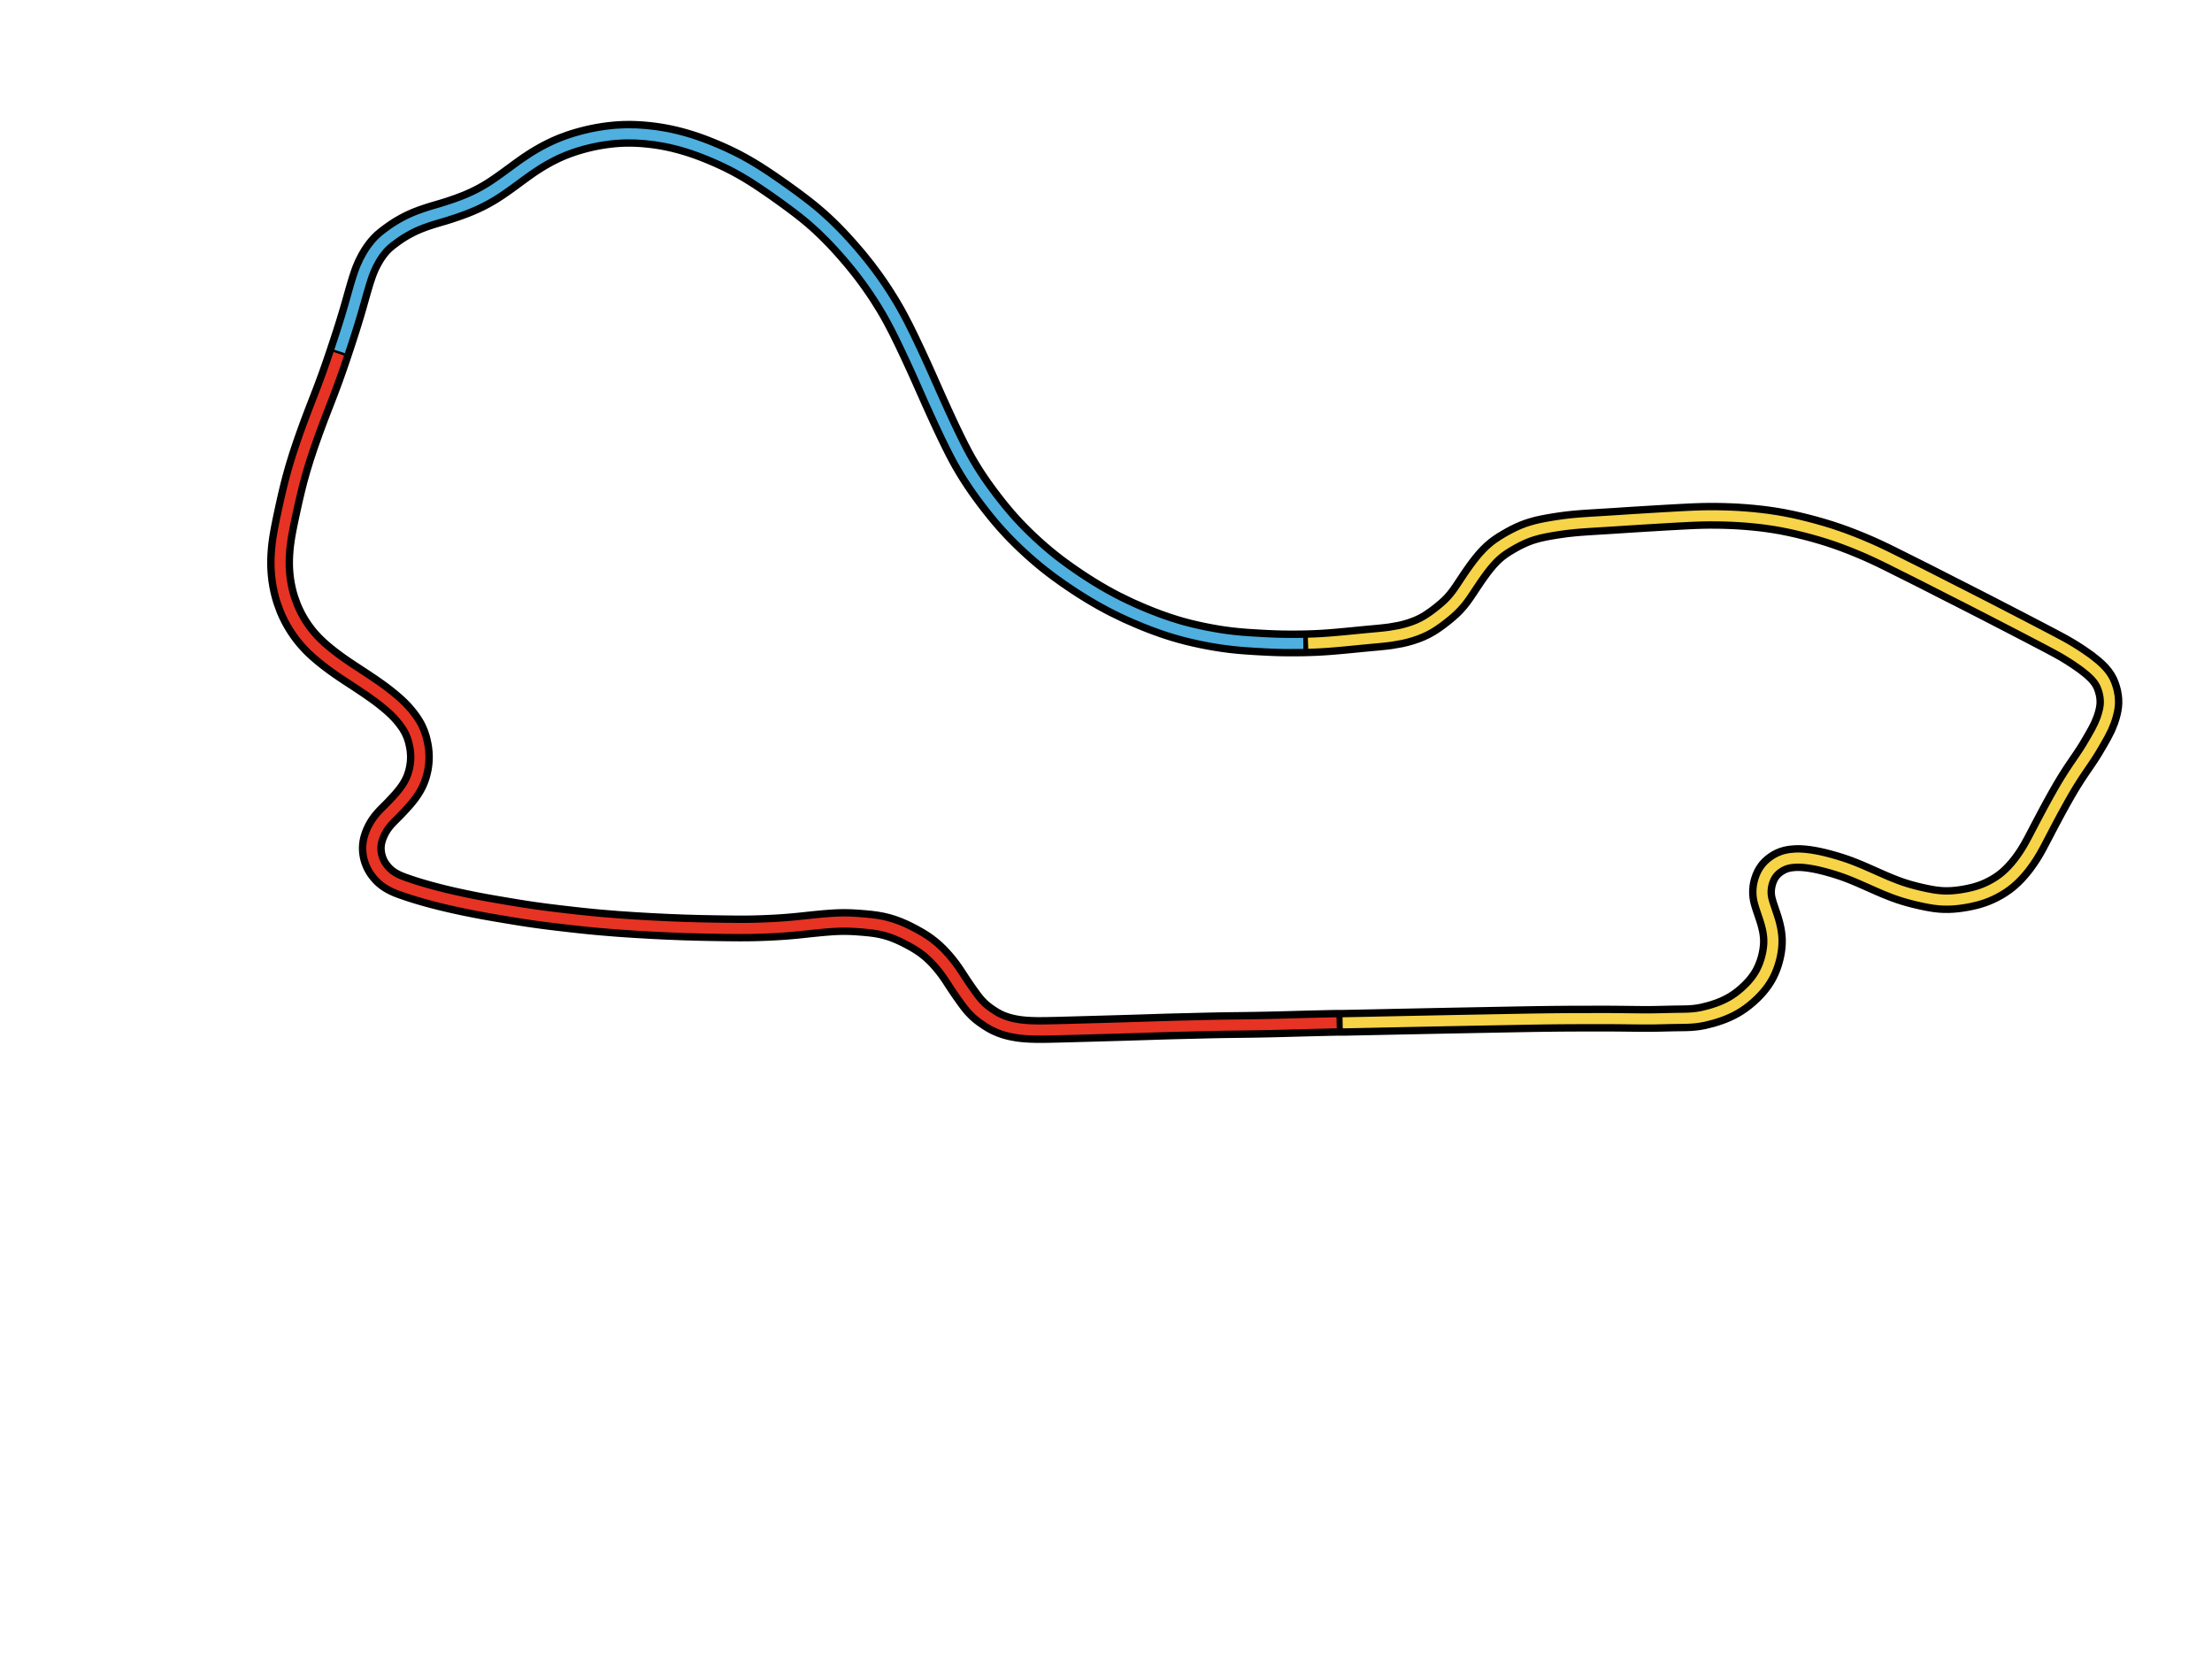
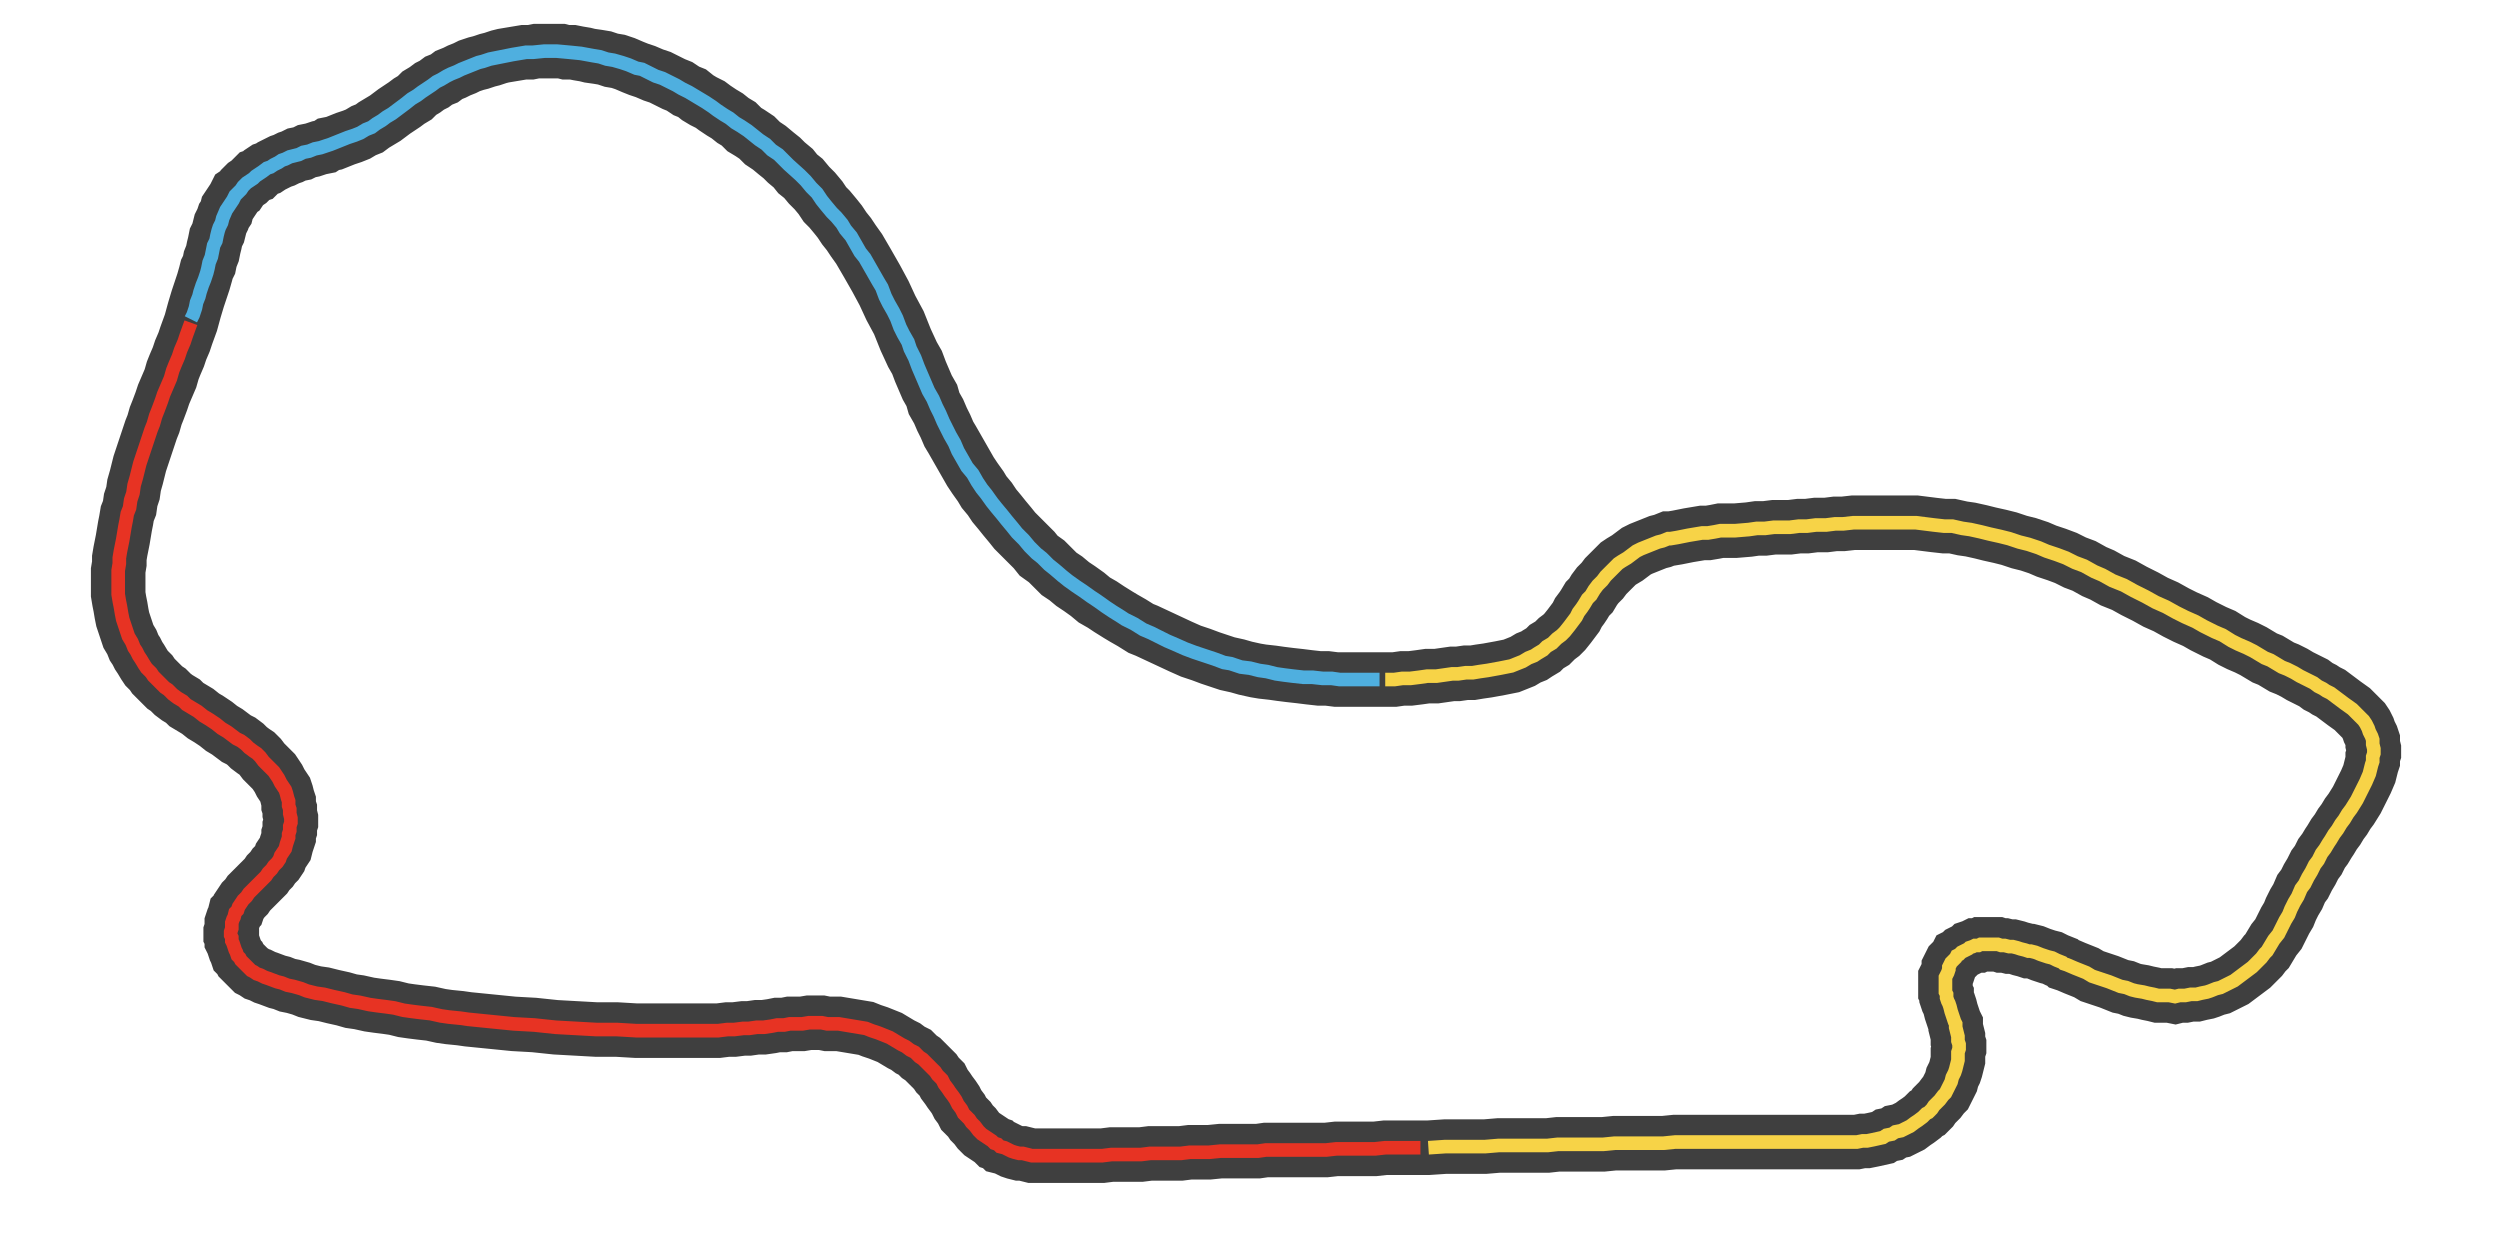
- <svg xmlns="http://www.w3.org/2000/svg" class="track" preserveAspectRatio="xMinYMid meet" viewBox="-1200 -700 2400 1800">
-   <path fill="none" stroke="#000" stroke-width="28" d="m250.2 409.66-8.53.18-7.48.17-8.58.21-6.99.18-8.63.22-7.02.19-8.68.24-8.71.23-9.28.22-9.31.18-8.78.15-9.36.13-8.83.11-9.41.12-6.66.11-9.46.19-7.25.17-8.95.23-7.86.2-9.03.21-7.38.18-9.72.27-7.48.23-9.84.32-7.6.24-9.94.31-7.66.24-10.05.29-7.65.22-9.85.28-7.4.21-8.97.25-7.69.21-8.92.25-7.9.21-8.33.21-8.65.18-6.71.07-5.3-.02-6.49-.19-4.48-.26-5.21-.48-3.85-.51-4.4-.77-3.2-.68-3.96-1.03-2.86-.88-3.54-1.27-2.6-1.07-3.29-1.56-2.61-1.41-2.91-1.76-2.19-1.41-3.1-2.13-2.38-1.72-2.87-2.27-2.97-2.64-3.83-3.94-2.67-3.17-2.43-3.15-2.56-3.5-1.52-2.12-2.47-3.49-2.5-3.61-2.69-3.98-2.05-3.13-2.56-3.95-2.31-3.51-2.76-4.03-2.55-3.49-3.09-3.94-2.63-3.16-3.62-4.06-2.91-3.02-3.99-3.79-3.18-2.76-4.36-3.4-3.47-2.44-4.71-2.98-3.72-2.16-4.69-2.56-5.12-2.63-4.97-2.34-5.43-2.28-5.25-1.91-5.72-1.72-5.48-1.3-5.88-1.05-5.93-.77-5.96-.58-4.58-.38-5.65-.4-5.68-.29-6.03-.12-4.64.04-5.74.22-4.71.29-6.27.49-4.9.43-6.54.65-5.11.53-6.85.74-5.36.56-7.15.68-5.58.47-7.45.53-6.29.37-7.84.38-6.17.24-8.27.24-6.48.1-8.13.03-6.75-.04-8.44-.09-5.35-.07-5.42-.08-16.59-.3-17.11-.48-18.18-.7-18.07-.88-17.89-1.03-18.9-1.27-18.76-1.54-9.75-.91-10.16-1.04-9.96-1.09-9.77-1.12-7.36-.87-9.45-1.15-7.11-.92-9.13-1.26-8.44-1.25-8.79-1.39-7.12-1.17-8.01-1.34-6.97-1.18-7.98-1.38-6.54-1.17-8.57-1.61-7.13-1.42-7.68-1.59-8.61-1.87-8.41-1.94-6.22-1.51-8.23-2.11-5.6-1.51-6.35-1.8-4.95-1.47-4.94-1.54-4.5-1.47-7.77-2.68-3.46-1.33-3.62-1.59-2.97-1.51-2.93-1.71-2.05-1.37-2.31-1.76-1.69-1.47-1.88-1.84-1.41-1.54-1.63-1.97-1.56-2.09-1.53-2.37-1.3-2.35-1.16-2.47-.99-2.58-.86-2.84-.52-2.23-.47-2.82-.24-2.33-.09-3.08.12-2.52.36-2.86.49-2.48.79-2.86.86-2.57 1.3-3.21 1.19-2.53 1.71-3.16 1.61-2.59 2.25-3.17 2.55-3.12 2.82-3.07 2.44-2.47 3.11-3.09 2.74-2.79 3.3-3.48 2.47-2.66 2.91-3.22 2.21-2.57 2.51-3.11 2.41-3.24 2.02-3 1.8-2.97 1.7-3.18 1.49-3.25 1.28-3.33 1.05-3.25.73-2.72.76-3.46.5-2.89.44-3.64.23-3.47.03-3.96-.2-3.75-.41-3.78-.49-3.08-.83-4.02-.84-3.3-1.24-3.95-1.02-2.71-1.65-3.72-1.43-2.73-2.2-3.64-1.89-2.77-2.34-3.13-2.7-3.33-2.9-3.3-2.94-3.08-3.36-3.23-3.35-2.99-2.84-2.41-3.87-3.16-3.08-2.42-3.94-2.98-3.61-2.62-4.32-3.04-4.52-3.1-4.72-3.17-5.23-3.46-5.44-3.56-5.21-3.41-5.37-3.58-4.87-3.34-4.68-3.34-3.39-2.5-4.62-3.54-3.64-2.9-4.24-3.54-3.09-2.73-3.85-3.61-2.82-2.83-3.31-3.56-2.57-2.95-3.17-3.96-2.3-3.11-2.84-4.15-2.07-3.26-2.57-4.41-1.74-3.23-2.33-4.76-2.17-4.96-3.35-9.21-1.52-5.15-1.31-5.27-1.23-6.06-.86-5.49-.64-5.58-.42-6-.14-4.62.04-5.73.19-4.66.44-6.11.52-5.05.79-5.76.75-4.69 1.04-5.8 1-5.14 1.29-6.29 1.03-4.86 1.38-6.41 1.17-5.32 1.48-6.53 1.55-6.57 1.61-6.62 1.71-6.67 3.3-11.83 3.78-12.35 4-12.09 1.98-5.72 1.76-4.97 2.57-7.17 2.06-5.59 2.78-7.43 2.2-5.77 2.94-7.61 2.41-6.21 2.84-7.37 1.93-5.09 2.47-6.64 2.37-6.49 2.39-6.72 2.15-6.18 3.79-11.17 3.55-10.67 3.22-9.85 3.05-9.6 1.63-5.26 2.38-7.89.97-3.27 1.22-4.22 1.55-5.4 1.4-4.96 1.19-4.23 1.35-4.71 1.34-4.57 1.4-4.61 1-3.1 1.42-4.21 1.48-4 1.5-3.61 1.29-2.84 1.84-3.66 1.51-2.77 2.01-3.4 2.03-3.13 2.49-3.45 2.17-2.71 2.62-2.92 2.74-2.68 2.99-2.55 2.5-1.96 2.89-2.15 2.55-1.85 3.16-2.19 3.27-2.11 2.81-1.7 3.35-1.9 3.72-1.98 3.44-1.69 3.09-1.41 3.95-1.64 3.3-1.27 4.18-1.5 4.57-1.53 4.39-1.37 4.5-1.34 6.02-1.76 4.95-1.52 3.82-1.24 5.04-1.72 4.81-1.71 5.16-1.95 5.2-2.12 5.23-2.32 4.89-2.36 5.09-2.65 4.63-2.61 4.76-2.88 4.61-3 4.24-2.9 4.23-2.97 8.26-5.98 4.62-3.4 4.42-3.25 4.8-3.46 4.86-3.38 4.02-2.67 4.02-2.55 3.77-2.28 4.66-2.68 4.13-2.22 5.11-2.58 3.99-1.87 5.32-2.3 4.15-1.64 5.53-1.99 4.3-1.41 5.36-1.61 4.75-1.3 5.83-1.44 4.15-.91 5.58-1.09 5.62-.93 6.01-.83 6.04-.64 5.72-.42 4.65-.21 6.1-.08 4.67.08 6.11.28 4.31.3 6.11.58 4.67.55 5.75.81 4.72.79 6.25 1.22 5.95 1.34 6.01 1.52 6.42 1.81 6.46 2 6.46 2.21 5.34 1.96 5.73 2.23 6.86 2.83 6.08 2.65 6.04 2.76 5.96 2.87 4.76 2.42 6.12 3.29 4.96 2.81 5.24 3.09 4.84 2.98 5.85 3.75 4.46 2.95 5.85 3.96 4.48 3.09 5.52 3.87 4.5 3.19 5.88 4.25 4.85 3.56 5.54 4.14 5.53 4.23 5.83 4.63 5.42 4.5 5.35 4.65 4.28 3.9 5.51 5.24 4.16 4.12 4.73 4.85 4.99 5.29 4.91 5.41 5.16 5.87 4.79 5.62 3.85 4.64 4.66 5.81 4 5.17 4.49 6 3.3 4.58 4.59 6.6 4.49 6.73 7.43 11.86 4.16 7.11 3.59 6.43 6.87 13.15 6.58 13.47 6.24 13.2 6.57 14.26 6.03 13.44 3.26 7.35 3.38 7.62 3.3 7.41 3.06 6.77 3.19 7.01 2.98 6.5 3.2 6.9 3.27 6.91 3.15 6.53 3.23 6.57 2.89 5.77 3.65 7.01 3.84 6.96 4.05 6.9 3.98 6.45 4.16 6.39 4.6 6.74 3.64 5.11 4.61 6.25 4.13 5.44 4.83 6.17 4.34 5.36 5.09 6.07 3.92 4.48 5.72 6.26 4.86 5.06 6.05 6.03 4.74 4.55 6.33 5.85 5.33 4.74 6.22 5.31 5.56 4.55 6.5 5.08 5.83 4.35 6.79 4.87 6.04 4.19 7.02 4.72 5.78 3.75 8.13 5.08 4.59 2.76 7.9 4.57 7.57 4.15 5.28 2.76L24-37.53l15.07 6.59 8.69 3.51 8.8 3.33 8.9 3.12 8.45 2.71 6.35 1.86 8.44 2.26 7.36 1.77 8.89 1.93 6.25 1.23 8.8 1.56 6.69 1.04 8.2 1.1 8.65.92 8.59.7 8.52.56 7.46.43 8.38.43 7.83.31 6.32.16 7.71.1h6.7l7.59-.08 6.59-.15 7.94-.28 6.48-.33 7.8-.51 7.73-.63 7.21-.65 7.53-.71 7.33-.72 6.7-.65 5.28-.5 6.64-.61 6.47-.61 6.01-.61 6.29-.78 10.95-1.92 5.31-1.26 5.2-1.49 5.38-1.82 4.92-1.96 5.05-2.39 4.27-2.38 3.58-2.25 4.54-3.15 3.42-2.53 4.39-3.45 4.07-3.37 4.16-3.76 3.03-3.03 3.73-4.18 3.26-4.15 3.07-4.31 2.43-3.58 2.79-4.21 2.05-3.1 3.06-4.56 2.57-3.74 3.48-4.9 2.78-3.73 3.57-4.53 3.01-3.57 3.85-4.15 3.23-3.15 4.12-3.52 3.44-2.58 4.32-2.88 4.39-2.67 4.44-2.53 3.93-2.11 4.85-2.38 4.64-2.01 4.71-1.78 3.9-1.27 5.17-1.44 2.78-.67 5.04-1.08 5.16-.97 5.63-.95 5.75-.88 5.87-.82 4.58-.55 6.11-.63 5.86-.5 6.36-.46 6.51-.42 12-.73 6.71-.41 6.94-.44 7.62-.5 7.41-.48 6.67-.42 8.32-.51 6.52-.4 8.71-.52 8.38-.49 8.55-.48 7.02-.39 9.21-.48 7-.32 9.1-.29 6.9-.1 8.97.03 6.81.13 8.86.3 6.79.35 8.41.58 7.43.65 9.12.96 7.04.89 9.23 1.4 7.1 1.25 9.33 1.89 7.17 1.61 9.4 2.31 7.79 2.06 8.92 2.55 7.83 2.4 8.94 2.98 7.25 2.6 8.93 3.41 7.8 3.15 8.91 3.78 7.22 3.23 9.44 4.44 7.2 3.53 8.88 4.44 9.52 4.77 9.58 4.79 9.64 4.84 9.1 4.62 9.14 4.68 9.18 4.67 7.47 3.79 9.17 4.66 7.36 3.75 9.37 4.8 6.84 3.51 8.4 4.32 5.94 3.07 6.69 3.46 6.02 3.11 5.61 2.91 4.51 2.34 5.16 2.68 4.79 2.49 5.44 2.84 5.36 2.8 5.48 2.87 4.85 2.55 8.55 4.55 3.5 1.91 4.56 2.57 3.74 2.21 2.42 1.48 4.23 2.67 4.5 2.95 8 5.6 6.99 5.55 3.6 3.25 2.92 2.95 2.98 3.52 2.23 3.2 1.93 3.5 1.32 3.06 1.43 4.27.82 3.12.76 4.12.35 3.42.07 3.95-.24 3.37-.58 3.76-.73 3.29-1.1 4.05-1.37 4.14-2.85 6.99-3.86 7.61-4.44 7.83-4.78 8.12-2.56 4.12-3.06 4.71-3.2 4.75-3.29 4.81-2.54 3.75-3.53 5.28-1.95 3-3.1 4.91-2.51 4.11-3.28 5.54-2.51 4.34-3.48 6.17-2.53 4.56-3.14 5.74-2.57 4.77-3.4 6.38-2.8 5.3-3.12 5.96-2.47 4.74-2.98 5.68-2.94 5.53-3.15 5.65-3.27 5.38-3.19 4.8-3.49 4.85-2.1 2.71-2.79 3.39-3.73 4.17-3.62 3.64-3.97 3.58-4.13 3.25-4.26 2.93-3.6 2.21-4.44 2.42-3.72 1.82-4.33 1.86-3.57 1.34-5.04 1.6-3.71.99-4.94 1.12-4.16.81-4.85.79-4.31.56-5 .45-4.43.19-5.1-.03-4.49-.27-5.14-.58-4.17-.66-5.13-.98-4.17-.88-5.48-1.26-4.51-1.12-5.15-1.4-4.18-1.23-5.13-1.66-5.43-1.94-9.21-3.66-5.37-2.29-5.31-2.33-4.86-2.17-5.34-2.37-6.57-2.87-2.76-1.17-1.91-.8-4.54-1.85-3.91-1.52-4.36-1.6-6.26-2.1-4.2-1.3-3.94-1.14-2.46-.69-3.17-.86-4.09-1.03-3.07-.72-3.95-.83-2.94-.55-3.69-.6-2.72-.38-3.21-.36-2.69-.22-2.94-.14-2.28-.01-2.67.09-4.29.4-2.59.41-2.37.52-2.44.71-2.34.89-1.61.73-2.23 1.17-1.67 1.02-2.14 1.45-1.7 1.33-1.84 1.65-1.4 1.44-1.11 1.28-.86 1.08-1.47 2.16-1.08 1.86-1.13 2.36-.71 1.72-.88 2.51-.57 1.98-.6 2.66-.34 2.09-.28 2.8-.08 2.19.08 2.91.22 2.23.5 2.91.53 2.24.84 2.97.74 2.36 1.08 3.24 1.22 3.6 1.12 3.35 1.01 3.05.7 2.25.82 2.78.81 3.1.87 3.91.6 3.46.5 4.16.2 3.37-.01 3.78-.19 3.23-.39 3.63-.48 3.16-.76 3.82-.94 3.81-1.06 3.58-1.32 3.78-1.51 3.74-1.73 3.67-1.59 2.96-2.01 3.3-1.79 2.62-2.51 3.32-2.22 2.64-2.85 3.13-2.3 2.33-3.15 2.95-1.73 1.53-3.39 2.83-3.37 2.57-3.54 2.44-3.94 2.43-4.12 2.23-4.03 1.92-4.18 1.77-3.79 1.41-4.46 1.49-3.7 1.13-8.72 2.19-4.97.9-3.81.5-4.72.41-4.18.19-5.14.09-4 .05-5.32.08-4.46.1-5.18.13-4.62.11-5.68.11-5.45.07-10.13-.02-10.52-.11-11.47-.13-12.24-.1h-13.58l-14.53.03-13.87.03-13.97.11-9.08.1-7.08.09-9.47.14-7.38.12-9.84.18-7.67.15-10.22.19-7.94.15-10.56.2-8.84.16-10.31.2-9.29.18-10.95.21-9.13.18-11.55.23-9.65.2-12.19.25-9.37.19-12.79.27-8.98.19-14.18.3-11.09.23-15.67.3z" />
-   <path fill="none" stroke="#e73323" stroke-width="12" d="m250.204 409.66-8.534.176-7.481.173-8.581.21-6.991.176-8.622.227-7.028.191-8.676.24-8.707.23-9.28.216-9.31.186-8.785.145-9.36.129-8.832.11-9.408.126-6.658.105-9.46.19-7.254.173-8.95.228-7.858.195-9.028.215-7.384.183-9.718.269-7.482.228-9.836.317-7.6.245-9.936.312-7.66.232-10.053.295-7.655.217-9.847.281-7.404.21-8.97.25-7.682.213-8.924.243-7.9.212-8.325.21-8.657.178-6.71.071-5.302-.02-6.487-.185-4.476-.263-5.218-.48-3.845-.51-4.4-.764-3.195-.686-3.96-1.025-2.863-.88-3.54-1.272-2.6-1.075-3.288-1.556-2.612-1.415-2.917-1.753-2.183-1.41-3.107-2.128-2.376-1.723-2.872-2.275-2.966-2.637-3.826-3.936-2.675-3.17-2.433-3.154-2.557-3.497-1.518-2.123-2.468-3.492-2.508-3.613-2.681-3.979-2.056-3.128-2.557-3.944-2.308-3.512-2.76-4.03-2.553-3.493-3.089-3.942-2.637-3.161-3.619-4.059-2.907-3.016-3.984-3.787-3.189-2.76-4.356-3.409-3.474-2.438-4.708-2.98-3.714-2.158-4.694-2.557-5.125-2.629-4.962-2.344-5.43-2.28-5.257-1.904-5.715-1.723-5.476-1.307-5.883-1.048-5.931-.765-5.962-.579-4.576-.382-5.651-.403-5.687-.286-6.026-.125-4.637.044-5.744.222-4.706.289-6.267.485-4.902.437-6.544.642-5.112.538-6.845.736-5.358.559-7.153.682-5.579.466-7.45.529-6.29.374-7.845.382-6.167.243-8.268.237-6.478.102-8.138.027-6.742-.04-8.442-.093-5.356-.07-5.415-.075-16.594-.306-17.102-.481-18.187-.7-18.07-.878-17.891-1.026-18.899-1.276-18.76-1.536-9.744-.914-10.161-1.039-9.962-1.09-9.774-1.12-7.354-.868-9.453-1.152-7.11-.913-9.131-1.26-8.437-1.254-8.797-1.389-7.11-1.167-8.017-1.345-6.97-1.181-7.976-1.38-6.54-1.17-8.571-1.608-7.134-1.415-7.682-1.594-8.6-1.867-8.413-1.94-6.22-1.515-8.237-2.11-5.597-1.51-6.35-1.796-4.943-1.472-4.94-1.542-4.509-1.47-7.765-2.682-3.458-1.327-3.619-1.588-2.978-1.516-2.924-1.705-2.05-1.369-2.31-1.762-1.695-1.47-1.88-1.841-1.406-1.538-1.635-1.973-1.552-2.091-1.532-2.367-1.304-2.35-1.153-2.47-.996-2.576-.858-2.84-.52-2.238-.47-2.82-.236-2.33-.092-3.075.12-2.52.354-2.857.497-2.485.781-2.862.869-2.564 1.3-3.215 1.186-2.529 1.71-3.163 1.607-2.586 2.251-3.169 2.549-3.123 2.819-3.066 2.442-2.474 3.11-3.088 2.744-2.79 3.302-3.482 2.468-2.66 2.909-3.221 2.21-2.567 2.51-3.108 2.41-3.243 2.022-3.002 1.796-2.971 1.7-3.178 1.494-3.25 1.28-3.332 1.042-3.243.736-2.723.762-3.455.496-2.89.443-3.642.23-3.47.029-3.962-.199-3.754-.415-3.777-.489-3.076-.83-4.024-.841-3.298-1.236-3.948-1.018-2.716-1.65-3.715-1.43-2.733-2.207-3.64-1.89-2.766-2.337-3.138-2.694-3.329-2.902-3.3-2.945-3.081-3.354-3.224-3.351-2.99-2.846-2.412-3.869-3.158-3.074-2.418-3.946-2.982-3.612-2.627-4.318-3.033-4.519-3.097-4.716-3.172-5.232-3.462-5.444-3.565-5.202-3.406-5.376-3.58-4.87-3.341-4.681-3.337-3.385-2.5-4.62-3.537-3.646-2.909-4.235-3.54-3.088-2.723-3.853-3.614-2.818-2.827-3.313-3.558-2.566-2.958-3.176-3.96-2.3-3.101-2.842-4.156-2.061-3.263-2.574-4.41-1.739-3.23-2.335-4.753-2.165-4.96-3.357-9.218-1.516-5.142-1.313-5.27-1.23-6.063-.86-5.492-.635-5.576-.42-6-.14-4.626.04-5.721.188-4.662.438-6.113.526-5.045.783-5.764.75-4.687 1.04-5.807 1.002-5.137 1.29-6.29 1.027-4.858 1.385-6.409 1.174-5.326 1.48-6.522 1.547-6.574 1.61-6.625 1.71-6.663 3.298-11.837 3.778-12.348 4.007-12.093 1.978-5.72 1.754-4.97 2.579-7.17 2.051-5.584 2.786-7.426 2.2-5.77 2.937-7.611 2.41-6.214 2.84-7.37 1.93-5.094 2.473-6.636 2.365-6.487 2.398-6.727 2.15-6.172 3.786-11.178" />
-   <path fill="none" stroke="#4fafdf" stroke-width="12" d="m-831.552-318.718 1.54-4.632 1.842-5.573 1.562-4.763 1.726-5.344 1.262-3.97 1.755-5.6 1.619-5.265 1.971-6.565.96-3.275 1.58-5.479 1.431-5.03 1.47-5.21 1.185-4.183 1.262-4.375 1.415-4.754 1.32-4.248 1.078-3.296 1.182-3.403 1.692-4.416 2.978-6.592 3.348-6.197 2.069-3.379 2.24-3.312 4.62-5.836 2.848-3.01 2.773-2.555 2.476-2.038 3.046-2.342 2.172-1.602 3.3-2.36 3.009-2.032 3.526-2.214 2.861-1.676 3.195-1.768 3.788-1.961 3.734-1.776 3.148-1.37 3.75-1.502 3.343-1.249 4.223-1.479 4.607-1.503 4.432-1.355 4.815-1.41 4.9-1.442 9.971-3.198 4.765-1.654 5.128-1.86 4.877-1.893 5.524-2.326 4.913-2.252 5.169-2.57 4.724-2.542 4.855-2.818 4.695-2.933 4.291-2.855 4.232-2.927 4.493-3.192 3.46-2.5 4.84-3.545 4.656-3.425 4.462-3.258 4.831-3.441 8.891-5.928 3.75-2.327 3.772-2.237 4.98-2.784 4.162-2.178 4.854-2.37 4.33-1.964 5.055-2.103 4.507-1.709 5.242-1.813 4.32-1.37 5.726-1.654 4.775-1.247 5.511-1.29 4.514-.941 5.246-.963 5.633-.88 6.381-.801 5.698-.532 10.38-.503 11.136.147 10.423.706 10.413 1.19 10.874 1.797 5.914 1.227 6.347 1.501 6.025 1.594 6.44 1.888 6.46 2.09 6.477 2.287 4.958 1.872 6.105 2.438 6.476 2.726 6.07 2.688 6.013 2.8 5.918 2.916 5.093 2.653 6.077 3.346 4.571 2.64 5.557 3.346 4.826 3.028 5.5 3.577 4.466 2.987 5.848 3.99 4.845 3.361 5.168 3.642 4.845 3.465 5.888 4.283 4.85 3.59 5.192 3.913 5.858 4.543 5.465 4.409 5.395 4.556 9.892 8.963 9.29 9.147 4.711 4.893 5.269 5.678 4.883 5.457 4.833 5.566 3.877 4.588 5.003 6.102 3.765 4.748 4.55 5.94 3.622 4.904 4.372 6.14 4.548 6.655 4.19 6.39 3.587 5.698 4.002 6.644 3.888 6.772 3.774 6.901 2.986 5.697 3.805 7.546 2.853 5.83 3.475 7.236 2.8 5.912 3.632 7.777 2.968 6.438 3.365 7.392 2.706 6.025 3.293 7.404 3.434 7.747 3.346 7.536 3.088 6.894 3.034 6.699 3.177 6.96 3.178 6.9 3.226 6.906 3.102 6.511 3.178 6.539 2.847 5.753 3.556 7.015 3.724 6.993 3.928 6.937 4.126 6.879 4.06 6.426 4.23 6.373 4.397 6.318 3.687 5.097 4.95 6.623 3.875 5.035 5.19 6.541 4.07 4.957 5.15 6.027 4.306 4.83 5.797 6.202 4.915 5.016 6.123 5.994 4.79 4.512 6.396 5.809 5.016 4.39 6.646 5.574 5.21 4.18 6.985 5.346 5.46 4.001 7.29 5.155 5.628 3.848 7.502 4.965 5.825 3.72 7.73 4.75 3.226 1.914 7.93 4.538 8.07 4.374 6.755 3.467 6.359 3.105 7.93 3.674 7.023 3.092 8.627 3.607 8.733 3.438 8.32 3.064 8.933 3.035 8.457 2.612 6.345 1.79 8.96 2.291 7.342 1.688 8.35 1.734 6.75 1.27 8.266 1.39 6.68.98 8.687 1.066 8.119.782 8.566.643 8.493.526 7.928.443 7.867.373 6.349.223 7.755.17 6.25.056 8.114-.027 6.156-.089" />
-   <path fill="none" stroke="#f7d347" stroke-width="12" d="m219.23-2.137 7.937-.281 6.484-.328 7.801-.518 7.73-.627 7.21-.646 7.53-.712 7.324-.718 6.7-.654 5.283-.501 6.644-.613 6.468-.603 6.011-.615 6.29-.779 10.947-1.913 5.31-1.27 5.197-1.48 5.382-1.82 4.923-1.966 5.048-2.388 4.273-2.379 3.576-2.25 4.546-3.147 3.414-2.533 4.396-3.45 4.065-3.37 4.163-3.758 3.029-3.03 3.733-4.18 3.26-4.152 3.07-4.312 2.426-3.584 2.785-4.201 2.06-3.108 3.057-4.56 2.565-3.735 3.488-4.898 2.78-3.733 3.562-4.532 3.01-3.564 3.849-4.158 3.238-3.143 4.119-3.527 3.44-2.574 4.318-2.882 4.39-2.671 4.439-2.527 3.93-2.108 4.846-2.382 4.641-2.017 4.718-1.776 3.89-1.27 5.177-1.443 2.783-.671 5.033-1.075 5.165-.968 5.622-.95 5.751-.887 5.87-.815 4.585-.555 6.11-.625 5.863-.5 6.354-.46 6.517-.42 11.991-.733 6.714-.41 6.94-.44 7.618-.495 7.41-.479 6.673-.423 8.32-.514 6.52-.397 8.712-.518 8.38-.487 8.543-.487 7.023-.391 9.208-.479 7.006-.316 9.094-.296 6.905-.1 8.964.03 6.811.13 8.863.304 6.788.35 8.41.579 7.436.647 9.112.966 7.048.892 9.225 1.393 7.104 1.258 9.326 1.883 7.167 1.613 9.405 2.307 7.784 2.066 8.924 2.545 7.828 2.401 8.94 2.976 7.257 2.605 8.927 3.41 7.796 3.146 8.91 3.784 7.227 3.227 9.432 4.44 7.2 3.532 8.887 4.444 9.513 4.767 9.587 4.787 9.64 4.84 9.1 4.626 9.14 4.671 9.176 4.67 7.472 3.797 9.168 4.656 7.365 3.755 9.366 4.792 6.838 3.513 8.405 4.327 5.94 3.065 6.687 3.457 6.023 3.117 5.606 2.905 4.506 2.336 5.164 2.685 4.79 2.492 5.436 2.836 5.365 2.803 5.482 2.871 4.852 2.547 8.55 4.546 3.498 1.911 4.56 2.578 3.742 2.208 2.416 1.477 4.234 2.671 4.491 2.949 8 5.601 6.997 5.55 3.596 3.251 2.918 2.952 2.988 3.52 2.223 3.198 1.933 3.498 1.323 3.06 1.429 4.27.816 3.12.763 4.117.347 3.428.074 3.945-.238 3.373-.584 3.762-.726 3.281-1.105 4.05-1.365 4.15-2.855 6.98-3.862 7.618-4.442 7.824-4.773 8.121-2.566 4.123-3.06 4.709-3.195 4.752-3.287 4.813-2.546 3.74-3.528 5.287-1.949 2.999-3.1 4.909-2.515 4.113-3.277 5.536-2.506 4.345-3.484 6.166-2.532 4.56-3.137 5.738-2.573 4.77-3.4 6.379-2.797 5.306-3.123 5.96-2.47 4.733-2.976 5.685-2.937 5.526-3.157 5.65-3.267 5.38-3.188 4.808-3.495 4.84-2.1 2.719-2.783 3.388-3.736 4.17-3.62 3.64-3.971 3.576-4.124 3.251-4.266 2.935-3.594 2.203-4.442 2.428-3.718 1.812-4.33 1.867-3.574 1.339-5.039 1.596-3.708.99-4.944 1.124-4.16.806-4.845.794-4.313.559-5.001.447-4.43.192-5.1-.034-4.49-.266-5.135-.58-4.17-.66-5.13-.978-4.175-.886-5.474-1.252-4.512-1.124-5.155-1.398-4.182-1.233-5.13-1.658-5.43-1.939-9.204-3.66-5.371-2.294-5.306-2.333-4.87-2.164-5.332-2.368-6.568-2.87-2.765-1.178-1.906-.798-4.544-1.848-3.914-1.52-4.351-1.601-6.263-2.102-4.207-1.292-3.938-1.147-2.452-.689-3.172-.855-4.09-1.037-3.074-.717-3.948-.83-2.938-.552-3.698-.6-2.715-.374-3.21-.36-2.69-.226-2.945-.135-2.275-.012-2.67.093-4.289.394-2.594.41-2.371.521-2.434.716-2.342.886-1.608.727-2.228 1.176-1.676 1.012-2.142 1.458-1.696 1.323-1.839 1.652-1.4 1.44-1.111 1.28-.856 1.086-1.476 2.15-1.074 1.863-1.134 2.36-.708 1.72-.88 2.508-.573 1.982-.599 2.666-.338 2.09-.278 2.798-.081 2.187.08 2.908.22 2.233.496 2.913.527 2.234.845 2.971.743 2.366 1.076 3.232 1.216 3.601 1.127 3.351 1.003 3.051.705 2.251.815 2.779.817 3.1.871 3.915.6 3.452.495 4.164.197 3.373-.008 3.774-.184 3.232-.39 3.635-.482 3.154-.757 3.821-.95 3.814-1.06 3.581-1.315 3.778-1.512 3.734-1.73 3.67-1.59 2.96-2.012 3.306-1.782 2.617-2.518 3.317-2.215 2.647-2.854 3.127-2.297 2.328-3.145 2.955-1.731 1.53-3.399 2.83-3.369 2.569-3.536 2.44-3.937 2.425-4.118 2.234-4.034 1.922-4.182 1.762-3.788 1.416-4.459 1.491-3.706 1.125-8.72 2.194-4.964.896-3.808.503-4.722.405-4.178.19-5.143.1-3.998.043-5.321.083-4.463.099-5.184.128-4.611.109-5.687.115-5.45.064-10.125-.02-10.519-.104-11.477-.134-12.233-.1-13.583.006-14.525.024-13.87.032-13.976.108-9.079.1-7.084.092-9.464.14-7.381.122-9.845.18-7.67.148-10.212.193-7.942.147-10.56.197-8.844.165-10.312.197-9.29.18-10.943.213-9.13.181-11.556.232-9.648.195-12.187.25-9.369.194-12.789.268-8.98.19-14.185.301-11.092.229-15.664.302" />
+ <svg xmlns="http://www.w3.org/2000/svg" class="track" preserveAspectRatio="xMinYMid meet" height="300" width="600" viewBox="-1000 -200 2200 300">
+   <path d="M250 410h-31l-9 1h-34l-9 1h-53l-7 1H74l-10 1H47l-8 1H12l-8 1h-26l-8 1h-62l-4-1-4-1h-3l-4-1-3-1-4-2-2-1-4-1-2-2-3-1-2-2-3-2-3-2-3-2-3-3-3-4-3-3-2-3-3-3-2-2-2-4-3-4-2-4-2-3-3-4-2-3-3-4-2-4-4-4-2-3-4-4-3-3-4-4-3-2-4-4-4-2-4-3-4-2-5-3-5-3-5-2-5-2-6-2-5-2-6-1-6-1-6-1-6-1h-10l-5-1h-11l-6 1h-11l-5 1h-6l-5 1-7 1h-6l-7 1h-5l-8 1h-6l-8 1h-72l-17-1h-18l-18-1-18-1-19-2-18-1-10-1-10-1-10-1-10-1-7-1-10-1-7-1-9-2-9-1-8-1-7-1-8-2-7-1-8-1-7-1-9-2-7-1-7-2-9-2-8-2-7-1-8-2-5-2-7-2-5-1-5-2-4-1-8-3-3-1-4-2-3-1-3-2-2-1-2-2-2-2-2-2-1-1-2-2-1-2-2-2-1-3-1-2-1-3-1-3-1-2v-3l-1-2v-3l1-3v-5l1-3 1-2 1-4 2-2 1-3 2-3 2-3 3-3 2-3 3-3 3-3 3-3 3-3 3-3 2-3 3-3 2-3 3-3 2-3 1-3 2-3 2-3 1-4 1-3 1-3v-3l1-3v-4l1-3v-4l-1-4v-4l-1-3v-4l-1-3-1-4-1-3-2-3-2-3-2-4-2-3-2-3-3-3-3-3-3-3-3-4-3-3-3-2-4-3-3-3-4-3-4-2-4-3-4-3-5-3-5-4-6-4-5-3-5-4-5-3-5-3-3-3-5-3-4-3-4-4-3-2-4-4-3-3-3-3-2-3-4-4-2-3-3-5-2-3-2-4-2-3-2-5-3-5-3-9-2-6-1-5-1-6-1-5-1-6v-21l1-6v-5l1-6 1-5 1-5 1-6 1-6 1-5 1-6 2-5 1-7 2-6 1-7 2-7 3-12 4-12 4-12 2-6 2-5 2-7 2-5 3-8 2-6 3-7 3-7 2-7 2-5 3-7 2-6 3-7 2-6 4-11 3-11 3-10 3-9 2-6 2-7 1-4 2-4 1-5 2-5 1-5 1-4 1-5 2-4 1-4 1-4 2-4 1-3 2-3 1-4 2-3 2-3 2-3 2-4 3-2 2-3 3-3 3-2 2-2 3-3 3-1 3-3 3-2 3-1 3-2 4-2 4-2 3-1 4-2 3-1 4-2 5-1 4-2 5-1 6-2 5-1 3-2 5-1 5-2 5-2 6-2 5-2 5-3 5-2 4-3 5-3 5-3 4-3 4-3 9-6 4-3 5-3 4-4 5-3 4-3 4-2 4-3 5-2 4-3 5-2 4-2 5-2 4-2 6-2 4-1 6-2 4-1 6-2 4-1 6-1 6-1 6-1h6l5-1h22l4 1h6l5 1 6 1 4 1 7 1 6 1 6 2 6 1 6 2 7 3 5 2 6 2 7 3 6 2 6 3 6 3 5 2 6 4 5 2 5 4 5 3 6 3 4 3 6 4 5 3 5 4 5 3 5 5 5 3 6 4 5 5 6 4 6 5 5 4 4 4 6 5 4 5 5 4 5 6 5 5 5 6 4 6 4 4 5 6 4 5 4 6 4 5 4 6 5 7 7 12 4 7 4 7 7 13 6 13 7 13 6 15 6 13 4 7 3 8 3 7 3 7 4 7 2 7 4 7 3 7 3 6 3 7 3 5 4 7 4 7 4 7 4 7 4 6 5 7 3 5 5 6 4 6 5 6 4 5 5 6 4 5 6 6 5 5 6 6 4 5 7 5 5 5 6 6 6 4 6 5 6 4 7 5 6 5 7 4 6 4 8 5 5 3 7 4 8 5 5 2 15 7 15 7 9 4 9 3 8 3 9 3 6 2 9 2 7 2 9 2 6 1 9 1 7 1 8 1 9 1 8 1 9 1h7l8 1h51l7-1h7l8-1 7-1h8l7-1 7-1h5l7-1h6l6-1 7-1 11-2 5-1 5-1 5-2 5-2 5-3 5-2 3-2 5-3 3-3 5-3 4-4 4-3 3-3 4-5 3-4 3-4 2-4 3-4 2-3 3-5 3-3 3-5 3-4 4-4 3-4 4-4 3-3 4-4 3-2 5-3 4-3 4-3 4-2 5-2 5-2 5-2 4-1 5-2h2l6-1 5-1 5-1 6-1 6-1h5l6-1 5-1h13l12-1 7-1h7l8-1h14l8-1h7l8-1h9l8-1h7l9-1h55l8 1 8 1 9 1h7l9 2 7 1 9 2 8 2 9 2 8 2 9 3 8 2 9 3 7 3 9 3 8 3 8 4 8 3 9 5 7 3 9 5 10 4 9 5 10 5 9 5 9 4 9 5 8 4 9 4 7 4 10 5 7 3 8 5 6 3 7 3 6 3 5 3 5 3 5 2 5 3 5 3 5 2 6 3 5 3 8 4 4 2 4 3 4 2 3 2 4 2 4 3 8 6 7 5 4 4 3 3 3 3 2 3 2 4 1 3 2 4 1 3v4l1 4v4l-1 3v4l-1 3-1 4-1 4-3 7-4 8-4 8-5 8-3 4-3 5-3 4-3 5-3 4-3 5-2 3-3 5-3 4-3 6-3 4-3 6-3 5-3 6-3 4-3 7-3 5-3 6-2 5-3 5-3 6-3 6-4 5-3 5-3 5-2 2-3 4-4 4-4 4-4 3-4 3-4 3-4 3-4 2-4 2-4 2-4 1-5 2-3 1-5 1-4 1h-5l-5 1h-5l-4 1-5-1h-10l-4-1-5-1-4-1-6-1-4-1-5-2-5-1-5-2-5-2-9-3-6-2-5-3-5-2-5-2-7-3-3-1-1-1-5-2-4-2-4-1-6-2-5-2-4-1h-2l-3-1-4-1-3-1-4-1h-3l-4-1h-3l-3-1h-15l-2 1h-3l-2 1-3 1-1 1-2 1-2 1-2 1-2 2-2 1-1 2-1 1-1 1-2 2-1 2-1 2v2l-1 3-1 2-1 2v13l1 2v3l1 3 1 2 1 3 1 4 1 3 1 3 1 3 1 2v3l1 4 1 4v4l1 3v4l-1 3v7l-1 4-1 4-1 3-2 4-1 4-2 4-1 2-2 4-2 2-3 4-2 2-3 3-2 3-3 3-2 1-3 3-4 3-3 2-4 3-4 2-4 2-5 1-3 2-5 1-3 2-9 2-5 1h-4l-5 1H474l-10 1h-43l-10 1h-40l-9 1h-43l-12 1h-35l-15 1z" stroke-width="48" stroke="#3f3f3f" fill="none" />
+   <path d="M250 410h-31l-9 1h-34l-9 1h-53l-7 1H74l-10 1H47l-8 1H12l-8 1h-26l-8 1h-62l-4-1-4-1h-3l-4-1-3-1-4-2-2-1-4-1-2-2-3-1-2-2-3-2-3-2-3-2-3-3-3-4-3-3-2-3-3-3-2-2-2-4-3-4-2-4-2-3-3-4-2-3-3-4-2-4-4-4-2-3-4-4-3-3-4-4-3-2-4-4-4-2-4-3-4-2-5-3-5-3-5-2-5-2-6-2-5-2-6-1-6-1-6-1-6-1h-10l-5-1h-11l-6 1h-11l-5 1h-6l-5 1-7 1h-6l-7 1h-5l-8 1h-6l-8 1h-72l-17-1h-18l-18-1-18-1-19-2-18-1-10-1-10-1-10-1-10-1-7-1-10-1-7-1-9-2-9-1-8-1-7-1-8-2-7-1-8-1-7-1-9-2-7-1-7-2-9-2-8-2-7-1-8-2-5-2-7-2-5-1-5-2-4-1-8-3-3-1-4-2-3-1-3-2-2-1-2-2-2-2-2-2-1-1-2-2-1-2-2-2-1-3-1-2-1-3-1-3-1-2v-3l-1-2v-3l1-3v-5l1-3 1-2 1-4 2-2 1-3 2-3 2-3 3-3 2-3 3-3 3-3 3-3 3-3 3-3 2-3 3-3 2-3 3-3 2-3 1-3 2-3 2-3 1-4 1-3 1-3v-3l1-3v-4l1-3v-4l-1-4v-4l-1-3v-4l-1-3-1-4-1-3-2-3-2-3-2-4-2-3-2-3-3-3-3-3-3-3-3-4-3-3-3-2-4-3-3-3-4-3-4-2-4-3-4-3-5-3-5-4-6-4-5-3-5-4-5-3-5-3-3-3-5-3-4-3-4-4-3-2-4-4-3-3-3-3-2-3-4-4-2-3-3-5-2-3-2-4-2-3-2-5-3-5-3-9-2-6-1-5-1-6-1-5-1-6v-21l1-6v-5l1-6 1-5 1-5 1-6 1-6 1-5 1-6 2-5 1-7 2-6 1-7 2-7 3-12 4-12 4-12 2-6 2-5 2-7 2-5 3-8 2-6 3-7 3-7 2-7 2-5 3-7 2-6 3-7 2-6 4-11" stroke-width="12" stroke="#e73323" fill="none" />
+   <path d="m-832-319 2-4 2-6 1-5 2-5 1-4 2-6 2-5 2-6 1-4 1-5 2-5 1-5 1-5 2-4 1-5 1-4 1-3 2-4 1-4 3-7 4-6 2-3 2-4 5-5 2-3 3-3 3-2 3-2 2-2 3-2 3-2 4-3 3-1 3-2 4-2 3-2 3-1 4-2 4-1 4-1 4-2 5-1 5-2 5-1 9-3 5-2 5-2 5-2 6-2 5-2 5-3 5-2 4-3 5-3 4-3 5-3 4-3 4-3 4-3 5-4 5-3 4-3 9-6 4-3 4-2 5-3 4-2 5-2 4-2 5-2 5-2 5-2 4-1 6-2 5-1 5-1 5-1 5-1 6-1 6-1h6l10-1h11l11 1 10 1 11 2 6 1 6 2 6 1 7 2 6 2 7 3 5 1 6 3 6 3 6 2 6 3 6 3 5 3 6 3 5 3 5 3 5 3 6 4 4 3 6 4 5 3 5 4 5 3 6 4 5 4 5 4 6 4 5 5 6 4 9 9 10 9 5 5 5 6 5 5 4 6 4 5 5 6 4 4 5 6 3 5 5 6 4 7 4 7 4 5 4 7 4 7 4 7 3 5 3 8 3 6 4 7 3 6 3 8 3 6 4 7 2 6 4 8 3 8 3 7 3 7 3 7 4 7 3 7 3 6 3 7 3 6 3 6 4 7 3 7 4 7 4 7 5 6 4 7 4 6 4 5 5 7 4 5 5 6 4 5 5 6 4 5 6 6 5 6 6 6 5 4 6 6 5 4 7 6 5 4 7 5 6 4 7 5 6 4 7 5 6 4 8 5 3 2 8 4 8 5 7 3 6 3 8 4 7 3 9 4 8 3 9 3 9 3 8 3 6 1 9 3 8 1 8 2 7 1 8 2 7 1 8 1 9 1h8l9 1h8l7 1h35" stroke-width="12" stroke="#4fafdf" fill="none" />
+   <path d="M219-2h8l7-1h7l8-1 7-1h8l7-1 7-1h5l7-1h6l6-1 7-1 11-2 5-1 5-1 5-2 5-2 5-3 5-2 3-2 5-3 3-3 5-3 4-4 4-3 3-3 4-5 3-4 3-4 2-4 3-4 2-3 3-5 3-3 3-5 3-4 4-4 3-4 4-4 3-3 4-4 3-2 5-3 4-3 4-3 4-2 5-2 5-2 5-2 4-1 5-2h2l6-1 5-1 5-1 6-1 6-1h5l6-1 5-1h13l12-1 7-1h7l8-1h14l8-1h7l8-1h9l8-1h7l9-1h55l8 1 8 1 9 1h7l9 2 7 1 9 2 8 2 9 2 8 2 9 3 8 2 9 3 7 3 9 3 8 3 8 4 8 3 9 5 7 3 9 5 10 4 9 5 10 5 9 5 9 4 9 5 8 4 9 4 7 4 10 5 7 3 8 5 6 3 7 3 6 3 5 3 5 3 5 2 5 3 5 3 5 2 6 3 5 3 8 4 4 2 4 3 4 2 3 2 4 2 4 3 8 6 7 5 4 4 3 3 3 3 2 3 2 4 1 3 2 4 1 3v4l1 4v4l-1 3v4l-1 3-1 4-1 4-3 7-4 8-4 8-5 8-3 4-3 5-3 4-3 5-3 4-3 5-2 3-3 5-3 4-3 6-3 4-3 6-3 5-3 6-3 4-3 7-3 5-3 6-2 5-3 5-3 6-3 6-4 5-3 5-3 5-2 2-3 4-4 4-4 4-4 3-4 3-4 3-4 3-4 2-4 2-4 2-4 1-5 2-3 1-5 1-4 1h-5l-5 1h-5l-4 1-5-1h-10l-4-1-5-1-4-1-6-1-4-1-5-2-5-1-5-2-5-2-9-3-6-2-5-3-5-2-5-2-7-3-3-1-1-1-5-2-4-2-4-1-6-2-5-2-4-1h-2l-3-1-4-1-3-1-4-1h-3l-4-1h-3l-3-1h-15l-2 1h-3l-2 1-3 1-1 1-2 1-2 1-2 1-2 2-2 1-1 2-1 1-1 1-2 2-1 2-1 2v2l-1 3-1 2-1 2v13l1 2v3l1 3 1 2 1 3 1 4 1 3 1 3 1 3 1 2v3l1 4 1 4v4l1 3v4l-1 3v7l-1 4-1 4-1 3-2 4-1 4-2 4-1 2-2 4-2 2-3 4-2 2-3 3-2 3-3 3-2 1-3 3-4 3-3 2-4 3-4 2-4 2-5 1-3 2-5 1-3 2-9 2-5 1h-4l-5 1H474l-10 1h-43l-10 1h-40l-9 1h-43l-12 1h-35l-15 1" stroke-width="12" stroke="#f7d347" fill="none" />
</svg>
